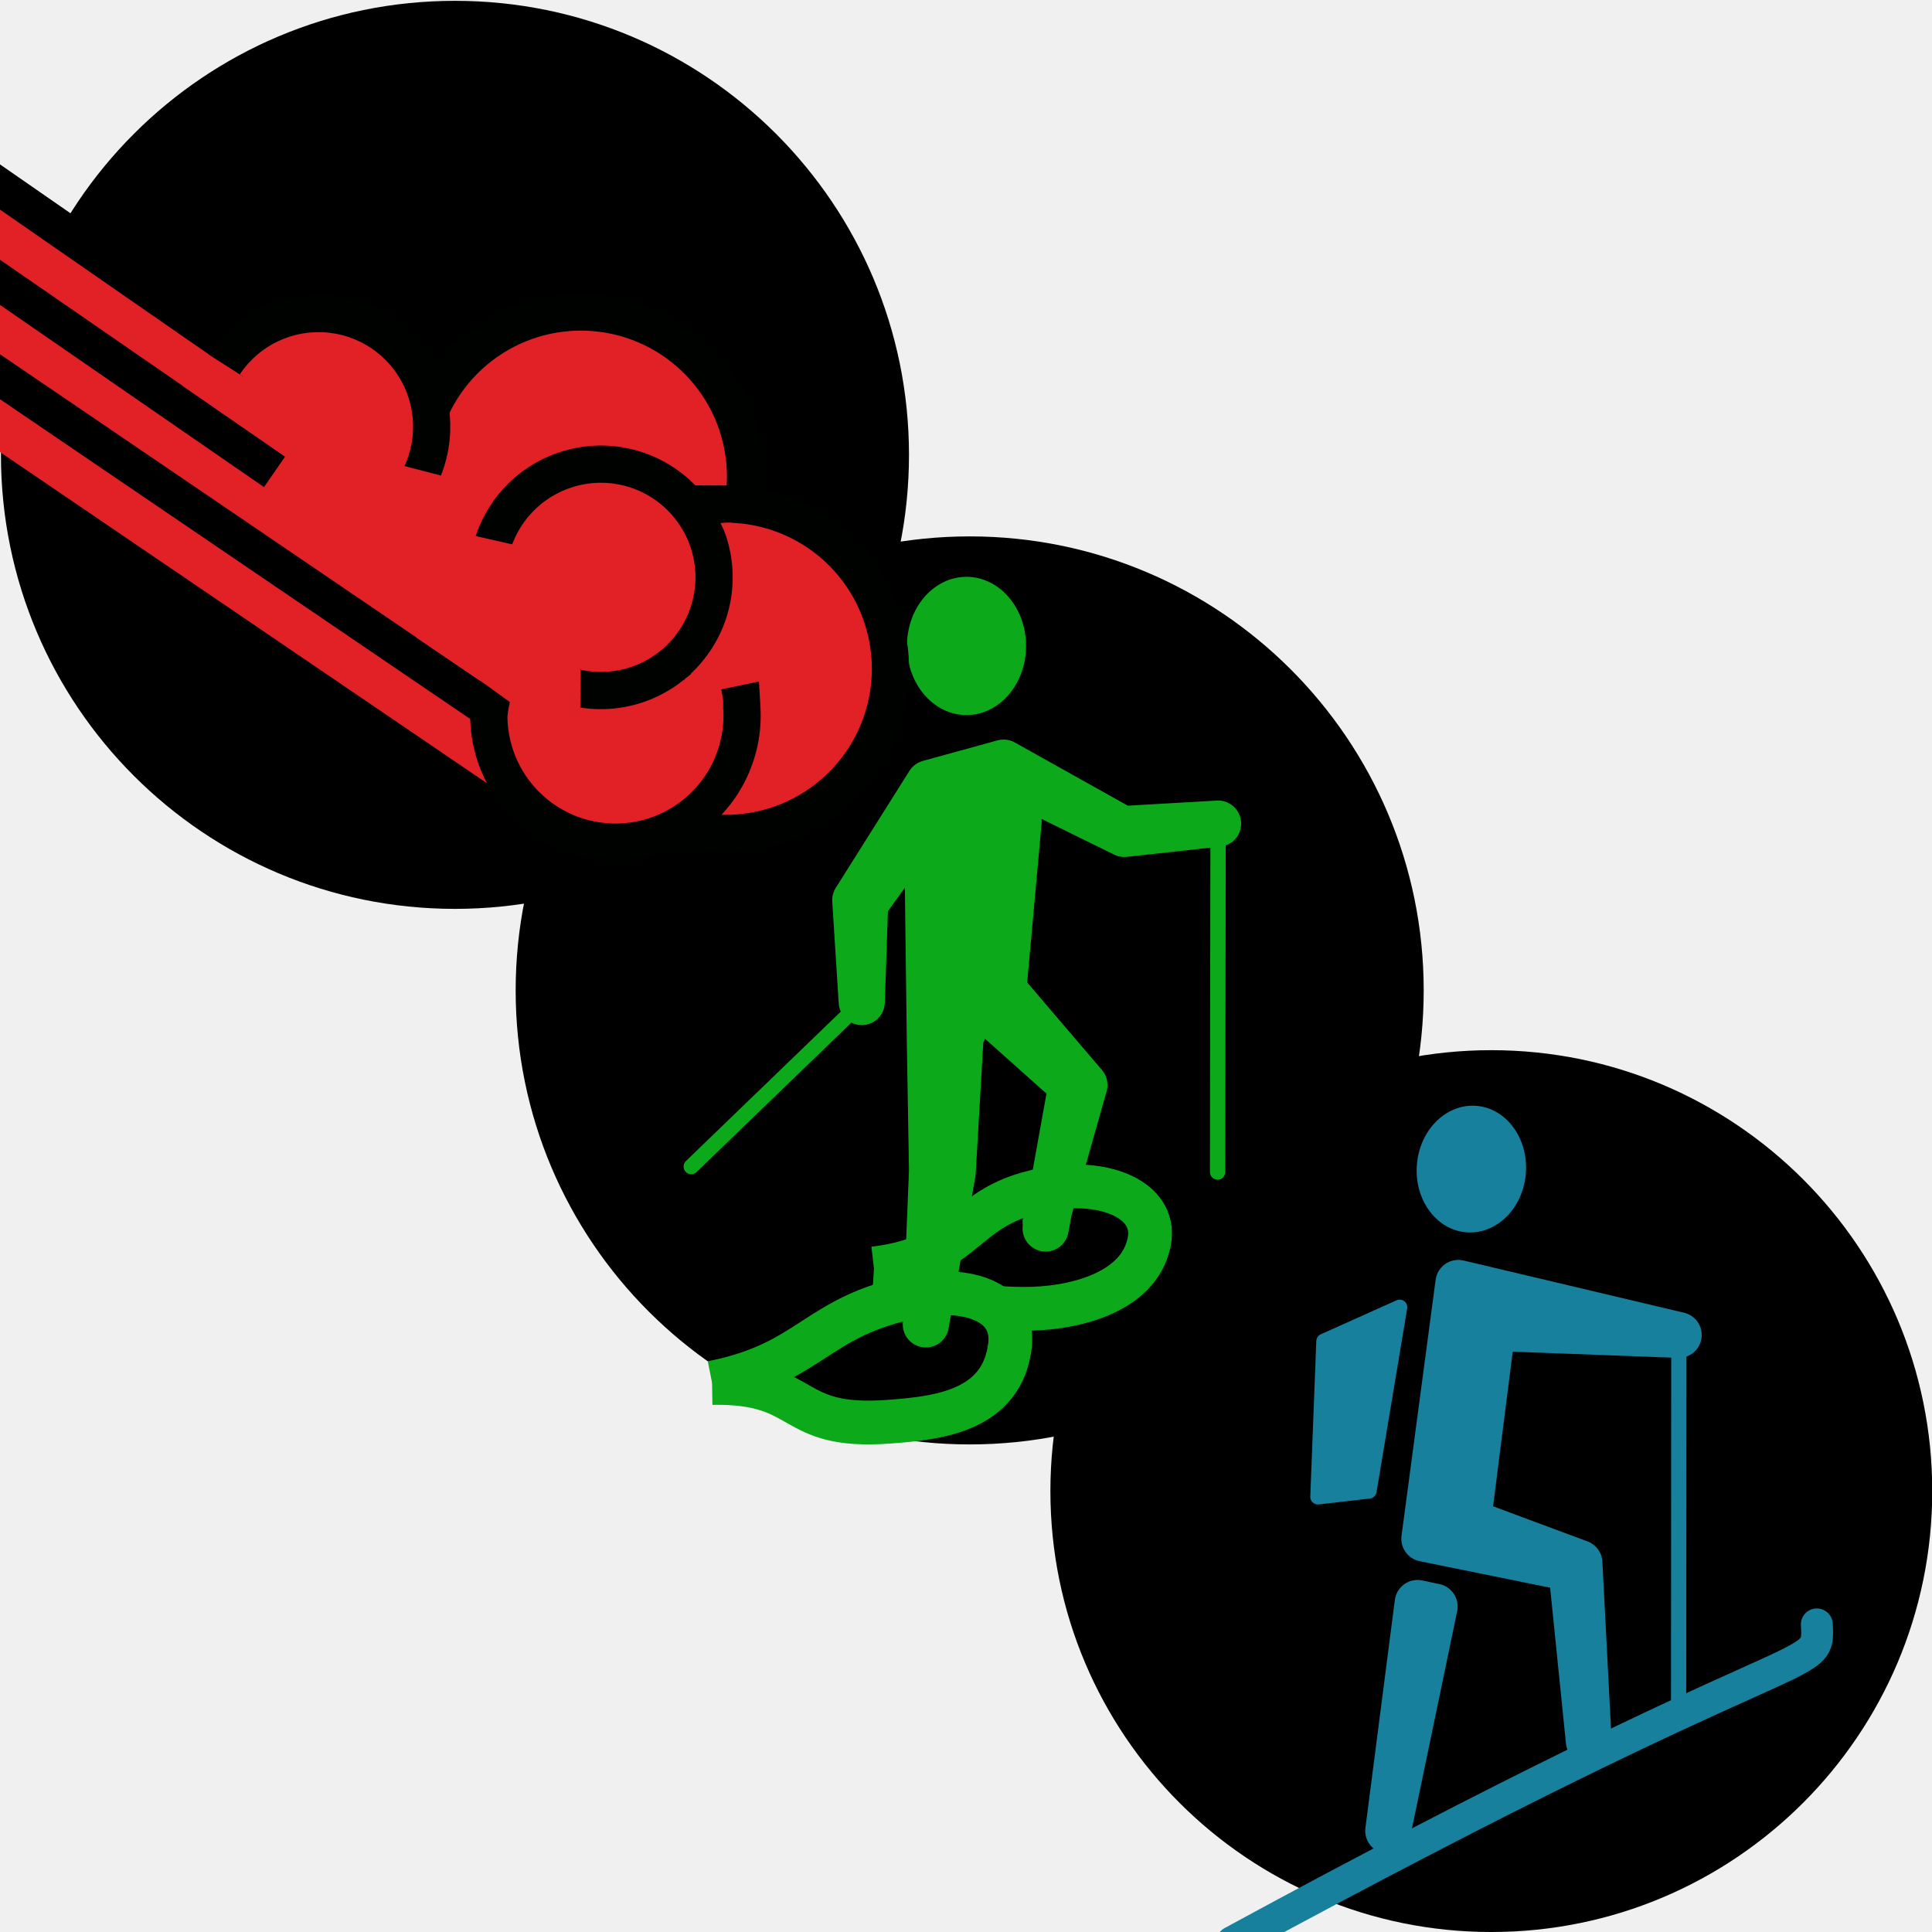
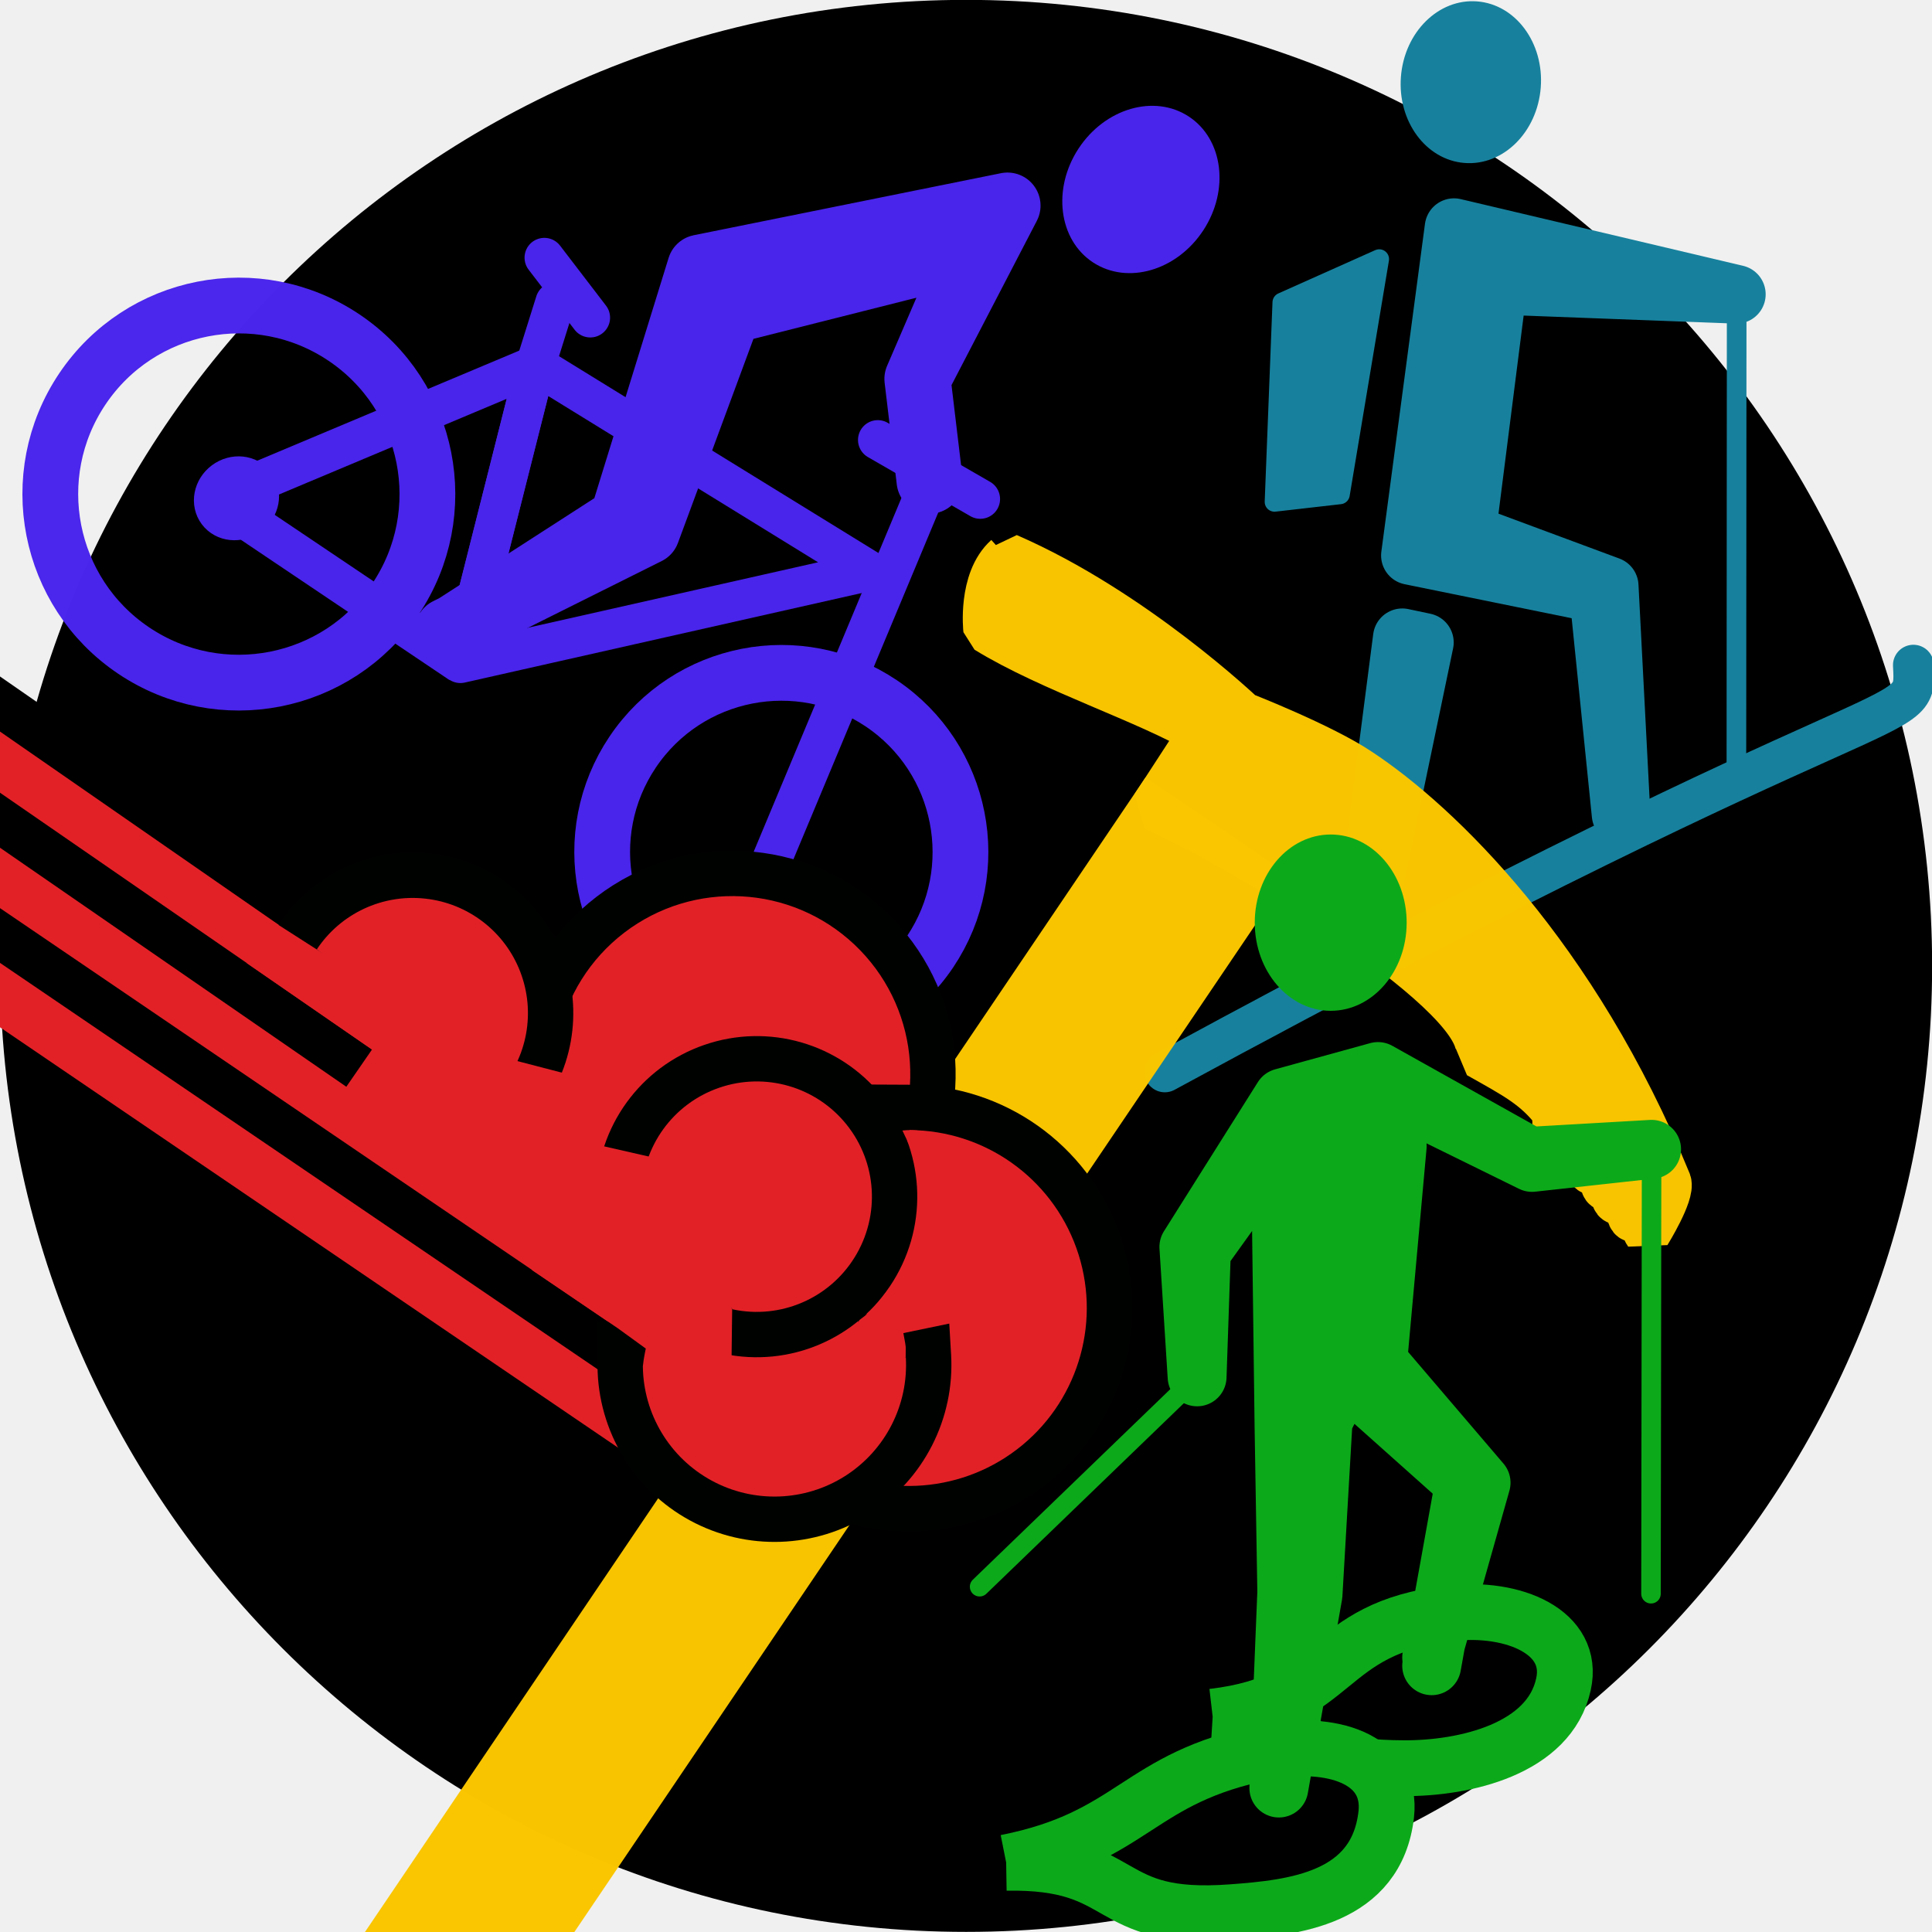
<svg xmlns="http://www.w3.org/2000/svg" width="30" height="30" viewBox="0 0 7.937 7.938" version="1.1" id="svg909">
  <defs id="defs903">
    <path id="path4636-3-3-2" d="m 13.003,293.859 a 2.876,2.876 0 0 1 -2.876,2.876 2.876,2.876 0 0 1 -2.876,-2.876 2.876,2.876 0 0 1 2.876,-2.876 2.876,2.876 0 0 1 2.876,2.876 z" style="opacity:1;fill:#000000;fill-opacity:1;fill-rule:nonzero;stroke:none;stroke-width:0.176;stroke-linecap:round;stroke-linejoin:bevel;stroke-miterlimit:4;stroke-dasharray:none;stroke-opacity:1;paint-order:normal" />
  </defs>
  <g id="layer1" transform="translate(0,-289.0625)">
-     <g id="g4529" transform="translate(-2.139601,1.199581)">
-       <g id="g4538" transform="matrix(0.4564348,0,0,0.4564348,3.508584,160.8455)">
-         <path id="path13057-3" d="m 10.424,287.735 a 3.969,3.969 0 0 0 -3.969,3.969 3.969,3.969 0 0 0 3.969,3.969 3.969,3.969 0 0 0 3.969,-3.969 3.969,3.969 0 0 0 -3.969,-3.969 z" style="opacity:1;fill:#000000;fill-opacity:1;fill-rule:nonzero;stroke:none;stroke-width:0.243;stroke-linecap:round;stroke-linejoin:bevel;stroke-miterlimit:4;stroke-dasharray:none;stroke-opacity:1;paint-order:normal" />
-         <path style="opacity:1;fill:none;fill-opacity:1;fill-rule:nonzero;stroke:#17819d;stroke-width:0.287;stroke-linecap:round;stroke-linejoin:round;stroke-miterlimit:4;stroke-dasharray:none;stroke-opacity:1" d="m 8.091,295.764 c 5.263,-2.86 5.288,-2.38 5.263,-2.86" id="path4590-5" />
-         <path style="opacity:1;fill:#17819d;fill-opacity:1;fill-rule:nonzero;stroke:#17819d;stroke-width:0.412;stroke-linecap:round;stroke-linejoin:round;stroke-miterlimit:4;stroke-dasharray:none;stroke-opacity:1" d="m 9.76,292.71 0.155,0.033 -0.42,2.019 z" id="path4622-3" />
-         <path style="opacity:1;fill:#17819d;fill-opacity:1;fill-rule:nonzero;stroke:#17819d;stroke-width:0.412;stroke-linecap:round;stroke-linejoin:round;stroke-miterlimit:4;stroke-dasharray:none;stroke-opacity:1" d="m 11.143,292.402 -1.323,-0.269 0.307,-2.304 1.985,0.47 -1.676,-0.063 -0.221,1.741 1.003,0.373 0.083,1.607 z" id="path4624-5" />
-         <ellipse transform="rotate(4.444495)" style="opacity:1;fill:#17819d;fill-opacity:1;fill-rule:nonzero;stroke:#17819d;stroke-width:0;stroke-linecap:round;stroke-linejoin:round;stroke-miterlimit:4;stroke-dasharray:none;stroke-opacity:1" id="path4626-6" cx="32.594" cy="287.143" rx="0.492" ry="0.571" />
-         <path style="opacity:1;fill:#17819d;fill-opacity:1;fill-rule:nonzero;stroke:#17819d;stroke-width:0.137;stroke-linecap:round;stroke-linejoin:round;stroke-miterlimit:4;stroke-dasharray:none;stroke-opacity:1" d="m 9.599,290.049 -0.276,1.654 -0.46,0.053 0.054,-1.401 z" id="path4628-2" />
-         <path style="opacity:1;fill:#17819d;fill-opacity:1;fill-rule:nonzero;stroke:#17819d;stroke-width:0.137;stroke-linecap:round;stroke-linejoin:round;stroke-miterlimit:4;stroke-dasharray:none;stroke-opacity:1" d="m 12.112,290.299 -0.002,3.296" id="path4632-9" />
+     <path id="path13057" d="M 3.969,289.062 A 3.969,3.969 0 0 0 0,293.031 3.969,3.969 0 0 0 3.969,297 3.969,3.969 0 0 0 7.938,293.031 3.969,3.969 0 0 0 3.969,289.062 Z" style="opacity:1;fill:#000000;fill-opacity:1;fill-rule:nonzero;stroke:none;stroke-width:0.243;stroke-linecap:round;stroke-linejoin:bevel;stroke-miterlimit:4;stroke-dasharray:none;stroke-opacity:1;paint-order:normal" />
+     <g id="g4529" transform="matrix(1.280458,0,0,1.280458,-4.436497,-85.34673)">
+       <g id="g859">
+         <path style="opacity:1;fill:none;fill-opacity:1;fill-rule:nonzero;stroke:#17819d;stroke-width:0.131;stroke-linecap:round;stroke-linejoin:round;stroke-miterlimit:4;stroke-dasharray:none;stroke-opacity:1" d="m 7.202,295.842 c 2.402,-1.305 2.414,-1.086 2.402,-1.305" id="path4590-5" />
+         <path style="opacity:1;fill:#17819d;fill-opacity:1;fill-rule:nonzero;stroke:#17819d;stroke-width:0.188;stroke-linecap:round;stroke-linejoin:round;stroke-miterlimit:4;stroke-dasharray:none;stroke-opacity:1" d="m 7.964,294.449 0.071,0.015 -0.192,0.921 z" id="path4622-3" />
+         <path style="opacity:1;fill:#17819d;fill-opacity:1;fill-rule:nonzero;stroke:#17819d;stroke-width:0.188;stroke-linecap:round;stroke-linejoin:round;stroke-miterlimit:4;stroke-dasharray:none;stroke-opacity:1" d="m 8.594,294.308 -0.604,-0.123 0.14,-1.052 0.906,0.214 -0.765,-0.029 -0.101,0.795 0.458,0.17 0.038,0.733 z" id="path4624-5" />
+         <ellipse transform="rotate(4.444494)" style="opacity:1;fill:#17819d;fill-opacity:1;fill-rule:nonzero;stroke:#17819d;stroke-width:0;stroke-linecap:round;stroke-linejoin:round;stroke-miterlimit:4;stroke-dasharray:none;stroke-opacity:1" id="path4626-6" cx="30.839" cy="291.152" rx="0.225" ry="0.26" />
+         <path style="opacity:1;fill:#17819d;fill-opacity:1;fill-rule:nonzero;stroke:#17819d;stroke-width:0.063;stroke-linecap:round;stroke-linejoin:round;stroke-miterlimit:4;stroke-dasharray:none;stroke-opacity:1" d="m 7.89,293.234 -0.126,0.755 -0.21,0.024 0.025,-0.64 z" id="path4628-2" />
+         <path style="opacity:1;fill:#17819d;fill-opacity:1;fill-rule:nonzero;stroke:#17819d;stroke-width:0.063;stroke-linecap:round;stroke-linejoin:round;stroke-miterlimit:4;stroke-dasharray:none;stroke-opacity:1" d="m 9.037,293.348 -9.129e-4,1.504" id="path4632-9" />
      </g>
    </g>
-     <g id="g4487" transform="matrix(0.4699971,0,0,0.4699971,1.408522,154.0291)">
-       <path style="opacity:1;fill:#000000;fill-opacity:1;fill-rule:nonzero;stroke:none;stroke-width:0.243;stroke-linecap:round;stroke-linejoin:bevel;stroke-miterlimit:4;stroke-dasharray:none;stroke-opacity:1;paint-order:normal" d="m 5.479,291.996 a 3.969,3.969 0 0 0 -3.969,3.969 3.969,3.969 0 0 0 3.969,3.969 3.969,3.969 0 0 0 3.969,-3.969 3.969,3.969 0 0 0 -3.969,-3.969 z" id="path13057-1" />
-       <g style="stroke:#50e45a;stroke-opacity:1" transform="matrix(2.090563,0,0,2.090563,0.05954268,-313.7508)" id="g934">
-         <path id="path1240-8-9-93-2-2-9-1-4-3-6" d="m 2.192,292.814 c 0.405,0.025 0.202,0.167 0.627,0.169 0.2,0.001 0.477,-0.063 0.523,-0.275 0.038,-0.171 -0.163,-0.257 -0.372,-0.233 -0.425,0.05 -0.356,0.29 -0.778,0.339" style="fill:#000000;fill-opacity:1;stroke:#0caa1a;stroke-width:0.183;stroke-linecap:butt;stroke-linejoin:miter;stroke-miterlimit:4;stroke-dasharray:none;stroke-opacity:1" />
-         <ellipse ry="0.289" rx="0.249" cy="290.211" cx="2.579" id="path4626-1" style="opacity:1;fill:#0caa1a;fill-opacity:1;fill-rule:nonzero;stroke:#0caa1a;stroke-width:0;stroke-linecap:round;stroke-linejoin:round;stroke-miterlimit:4;stroke-dasharray:none;stroke-opacity:1" />
-         <path id="path4632-2" d="m 3.631,290.954 -0.002,1.457" style="opacity:1;fill:#ffffff;fill-opacity:1;fill-rule:nonzero;stroke:#0caa1a;stroke-width:0.064;stroke-linecap:round;stroke-linejoin:round;stroke-miterlimit:4;stroke-dasharray:none;stroke-opacity:1" />
-         <path style="fill:#000000;fill-opacity:1;stroke:#0caa1a;stroke-width:0.183;stroke-linecap:butt;stroke-linejoin:miter;stroke-miterlimit:4;stroke-dasharray:none;stroke-opacity:1" d="m 1.515,293.293 c 0.41,-0.007 0.311,0.194 0.74,0.162 0.202,-0.015 0.474,-0.043 0.506,-0.32 0.021,-0.186 -0.185,-0.246 -0.394,-0.205 -0.424,0.084 -0.43,0.278 -0.852,0.362" id="path1240-8-9-93-2-2-9-1-4-3" />
-         <path id="path4624-0" d="m 2.91,292.647 0.108,-0.6 -0.391,-0.349 -0.073,0.146 -0.033,0.57 -0.112,0.634 0.026,-0.643 -0.009,-0.541 -0.012,-0.937 -0.259,0.361 -0.014,0.412 -0.027,-0.426 0.308,-0.489 0.312,-0.086 0.497,0.278 0.4,-0.023 -0.392,0.043 -0.48,-0.236 0.038,0.183 -0.064,0.706 0.339,0.397 -0.162,0.573" style="opacity:1;fill:#0caa1a;fill-opacity:1;fill-rule:nonzero;stroke:#0caa1a;stroke-width:0.193;stroke-linecap:round;stroke-linejoin:round;stroke-miterlimit:4;stroke-dasharray:none;stroke-opacity:1" />
-         <path style="opacity:1;fill:#ffffff;fill-opacity:0;fill-rule:nonzero;stroke:#0caa1a;stroke-width:0.064;stroke-linecap:round;stroke-linejoin:round;stroke-miterlimit:4;stroke-dasharray:none;stroke-opacity:1" d="m 2.141,291.7 -0.713,0.688" id="path4632-1-9" />
+     <g id="g2679" clip-path="none" transform="matrix(0.890928,0.6019262,-0.6019262,0.890928,175.0481,32.78919)" style="fill:#fac600;fill-opacity:1;stroke:#17819d;stroke-opacity:1">
+       <path style="opacity:0.99;fill:#fac600;fill-opacity:1;fill-rule:nonzero;stroke:#fac600;stroke-width:0.663;stroke-linecap:butt;stroke-linejoin:bevel;stroke-miterlimit:4;stroke-dasharray:none;stroke-opacity:1" d="m 4.153,288.651 -0.002,6.245" id="path4632-1" />
+       <path style="opacity:0.99;fill:#fac600;fill-opacity:1;fill-rule:nonzero;stroke:#fac600;stroke-width:0.181;stroke-linecap:butt;stroke-linejoin:bevel;stroke-miterlimit:4;stroke-dasharray:none;stroke-opacity:1" d="m 2.913,288.251 c -0.032,0.128 0.09,0.271 0.09,0.271 0.286,-0.012 0.663,-0.123 0.904,-0.137 l 0.006,0.341 c 0.389,-0.068 1.483,-0.122 1.556,0.09 0.161,-0.013 0.249,-0.024 0.366,0.016 l 0.047,0.064 c 0,0 0.044,-0.017 0.064,-0.011 0.019,0 0.029,0.033 0.044,0.038 0.014,0.004 0.029,-0.021 0.044,-0.016 0.014,0.013 0.025,0.03 0.039,0.035 0.012,0.004 0.029,-0.02 0.041,-0.016 0.011,0.013 0.027,0.033 0.038,0.037 0.012,0.004 0.019,-0.021 0.031,-0.018 0.013,0.013 0.019,0.033 0.032,0.037 0.014,0.004 0.035,-0.021 0.05,-0.016 0.015,0.013 0.022,0.033 0.038,0.038 0.012,0.004 0.034,-0.023 0.046,-0.019 0.014,0.013 0.021,0.029 0.035,0.034 0,0 -0.007,-0.176 -0.043,-0.203 -0.78,-0.52 -1.494,-0.644 -1.856,-0.64 -0.171,0 -0.49,0.072 -0.49,0.072 0,0 -0.569,-0.096 -1.083,-10e-6 z m 1.313,0.092 c 0.365,0.14 -0.107,0.377 1.1e-6,3e-5 z" id="path4526-2" />
+       <path style="fill:#fac600;fill-opacity:1;stroke:none;stroke-width:0.188px;stroke-linecap:butt;stroke-linejoin:miter;stroke-opacity:1" d="M 4.39,294.894 H 3.911 l 0.233,0.284 z" id="path2776" />
+       <path id="path2778" d="m 4.257,294.743 -0.189,4e-5 0.044,0.959 0.028,0.033 0.026,-0.033 z" style="fill:#fac600;fill-opacity:1;stroke:none;stroke-width:0.188px;stroke-linecap:butt;stroke-linejoin:miter;stroke-opacity:1" />
+     </g>
+     <g style="fill:#17819d;fill-opacity:1;stroke:#17819d;stroke-opacity:1" transform="matrix(3.252984,0.2528448,-0.2528448,3.252984,63.46557,-640.1995)" id="g4640-7" clip-path="none">
+       <g id="g4640-7-3" transform="matrix(1.747018,0.2976498,-0.2976498,1.747018,79.69953,-215.9545)" style="opacity:0.99;fill:#262626;fill-opacity:1;stroke:#343434;stroke-opacity:1">
+         <g id="g936-3" transform="matrix(0.1457181,0.09050679,-0.09050679,0.1457181,31.08844,243.9887)" style="stroke:#4a24ec;stroke-opacity:1">
+           <circle transform="rotate(-12.07427)" r="0.781" cy="284.871" cx="-59.674" id="path850-6" style="opacity:1;fill:none;fill-opacity:1;stroke:#4a24ec;stroke-width:0.231;stroke-linecap:butt;stroke-linejoin:bevel;stroke-miterlimit:4;stroke-dasharray:none;stroke-dashoffset:0;stroke-opacity:1;paint-order:stroke fill markers" />
+           <circle transform="rotate(-12.07427)" style="opacity:1;fill:none;fill-opacity:1;stroke:#4a24ec;stroke-width:0.231;stroke-linecap:butt;stroke-linejoin:bevel;stroke-miterlimit:4;stroke-dasharray:none;stroke-dashoffset:0;stroke-opacity:1;paint-order:stroke fill markers" id="circle852-7" cx="-56.982" cy="284.849" r="0.742" />
+           <path id="path854-5" d="M 3.856,290.511 3.187,288.957" style="fill:none;stroke:#4a24ec;stroke-width:0.164;stroke-linecap:round;stroke-linejoin:miter;stroke-miterlimit:4;stroke-dasharray:none;stroke-opacity:1" />
+           <path id="path858-3" d="m 3.281,289.394 -0.904,1.485 -0.671,-1.083 z" style="fill:none;stroke:#4a24ec;stroke-width:0.164;stroke-linecap:butt;stroke-linejoin:round;stroke-miterlimit:4;stroke-dasharray:none;stroke-opacity:1" />
+           <path style="fill:none;stroke:#4a24ec;stroke-width:0.164;stroke-linecap:butt;stroke-linejoin:bevel;stroke-miterlimit:4;stroke-dasharray:none;stroke-opacity:1" d="m 1.186,291.134 1.191,-0.254 -0.671,-1.083 z" id="path860-5" />
+           <path style="fill:none;stroke:#4a24ec;stroke-width:0.164;stroke-linecap:round;stroke-linejoin:miter;stroke-miterlimit:4;stroke-dasharray:none;stroke-opacity:1" d="m 1.722,289.497 -0.311,-0.036" id="path862-6" />
+           <path style="fill:none;stroke:#4a24ec;stroke-width:0.164;stroke-linecap:round;stroke-linejoin:miter;stroke-miterlimit:4;stroke-dasharray:none;stroke-opacity:1" d="m 3.385,288.858 -0.471,0.135" id="path882-3-2" />
+           <path style="fill:none;stroke:#4a24ec;stroke-width:0.164;stroke-linecap:round;stroke-linejoin:miter;stroke-miterlimit:4;stroke-dasharray:none;stroke-opacity:1" d="M 1.705,289.796 1.575,289.557" id="path882-6-9" />
+           <ellipse style="opacity:1;fill:none;fill-opacity:1;stroke:#4a24ec;stroke-width:0.133;stroke-linecap:round;stroke-linejoin:bevel;stroke-miterlimit:4;stroke-dasharray:none;stroke-dashoffset:0;stroke-opacity:1;paint-order:stroke fill markers" id="path938-1" cx="38.82" cy="288.473" transform="rotate(7.419997)" rx="0.104" ry="0.113" />
+         </g>
+         <path id="path4624-5-2" d="m 5.094,286.571 0.101,-0.108 0.01,-0.187 0.201,-0.096 -0.032,0.135 0.026,0.068 -0.026,-0.068 0.016,-0.099 -0.158,0.085 -0.018,0.166 -0.12,0.103" style="opacity:1;fill:#7b123c;fill-opacity:0;fill-rule:nonzero;stroke:#4a24ec;stroke-width:0.047;stroke-linecap:round;stroke-linejoin:round;stroke-miterlimit:4;stroke-dasharray:none;stroke-opacity:1" />
+         <ellipse ry="0.062" rx="0.053" cy="268.526" cx="99.012" id="path4626-6-7" style="opacity:1;fill:#4a24ec;fill-opacity:1;fill-rule:nonzero;stroke:#ec2924;stroke-width:0;stroke-linecap:round;stroke-linejoin:round;stroke-miterlimit:4;stroke-dasharray:none;stroke-opacity:1" transform="rotate(19.13997)" />
      </g>
    </g>
-     <g id="g4441" transform="matrix(0.4699994,0,0,0.4699994,0.6317753,154.6503)">
-       <path style="opacity:1;fill:#000000;fill-opacity:1;fill-rule:nonzero;stroke:none;stroke-width:0.243;stroke-linecap:round;stroke-linejoin:bevel;stroke-miterlimit:4;stroke-dasharray:none;stroke-opacity:1;paint-order:normal" d="m 2.632,285.991 a 3.969,3.969 0 0 0 -3.969,3.969 3.969,3.969 0 0 0 3.969,3.969 3.969,3.969 0 0 0 3.969,-3.969 3.969,3.969 0 0 0 -3.969,-3.969 z" id="path13057" />
-       <path clip-path="none" style="fill:#e22127;fill-opacity:1;stroke:#e22127;stroke-width:0.5;stroke-linecap:butt;stroke-linejoin:miter;stroke-miterlimit:4;stroke-dasharray:none;stroke-opacity:1" d="m -5.799,286.604 9.201,6.258" id="path868" />
-       <g style="fill:#e22127;fill-opacity:1" transform="matrix(1.108734,0,0,1.108734,-1.768962,-34.89134)" id="g920">
+     <g id="g888" transform="matrix(1.218236,0,0,1.218236,0.101543,-61.05695)">
+       <path clip-path="none" style="fill:#e22127;fill-opacity:1;stroke:#e22127;stroke-width:0.235;stroke-linecap:butt;stroke-linejoin:miter;stroke-miterlimit:4;stroke-dasharray:none;stroke-opacity:1" d="m -2.094,289.354 4.324,2.941" id="path868" />
+       <g style="fill:#e22127;fill-opacity:1" transform="matrix(0.5211043,0,0,0.5211043,-0.199636,138.2514)" id="g920">
        <path id="path953" d="m -0.619,290.187 -0.216,0.605 0.024,0.774 6.23,4.223 0.72,0.174 0.871,-0.358 0.449,-0.811 -0.321,-0.908 -0.788,-0.559 -0.312,-0.963 -0.816,-0.596 -1.073,0.284 -0.378,0.472 -0.557,-0.325 -0.596,0.026 -0.327,-0.049 z" style="fill:#e22127;fill-opacity:1;stroke:none;stroke-width:0.587px;stroke-linecap:butt;stroke-linejoin:miter;stroke-opacity:1" />
        <path style="fill:#e22127;fill-opacity:1;stroke:#000000;stroke-width:0.293;stroke-linecap:butt;stroke-linejoin:miter;stroke-miterlimit:4;stroke-dasharray:none;stroke-opacity:1" d="m -0.836,290.792 3.383,2.335" id="path853" />
        <path style="opacity:1;fill:#e22127;fill-opacity:1;stroke:#000200;stroke-width:0.587;stroke-linecap:square;stroke-linejoin:round;stroke-miterlimit:4;stroke-dasharray:none;stroke-dashoffset:0;stroke-opacity:1;paint-order:stroke fill markers" id="path855-3" d="m 3.947,293.708 a 1.152,1.152 0 0 1 0.316,-1.458 1.152,1.152 0 0 1 1.49,0.078 1.152,1.152 0 0 1 0.163,1.483" />
        <path style="opacity:1;fill:#e22127;fill-opacity:1;stroke:#000200;stroke-width:0.587;stroke-linecap:square;stroke-linejoin:round;stroke-miterlimit:4;stroke-dasharray:none;stroke-dashoffset:0;stroke-opacity:1;paint-order:stroke fill markers" id="path855-3-6" d="m 6.11,293.528 a 1.152,1.152 0 0 1 1.079,0.764 1.152,1.152 0 0 1 -0.35,1.275 1.152,1.152 0 0 1 -1.317,0.106" />
        <path style="fill:#e22127;fill-opacity:1;stroke:#000000;stroke-width:0.293;stroke-linecap:butt;stroke-linejoin:miter;stroke-miterlimit:4;stroke-dasharray:none;stroke-opacity:1" d="m -0.811,291.566 6.019,4.093" id="path853-7" />
        <path style="fill:#e22127;fill-opacity:1;stroke:#000000;stroke-width:0.293;stroke-linecap:butt;stroke-linejoin:miter;stroke-miterlimit:4;stroke-dasharray:none;stroke-opacity:1" d="m -0.619,290.187 3.076,2.133" id="path853-5" />
        <path style="opacity:1;fill:#e22127;fill-opacity:1;stroke:#000200;stroke-width:0.587;stroke-linecap:square;stroke-linejoin:round;stroke-miterlimit:4;stroke-dasharray:none;stroke-dashoffset:0;stroke-opacity:1;paint-order:stroke fill markers" id="path855-3-3-6-7" d="m 3.452,-293.265 a 0.745,0.745 0 0 1 0.137,0.763 0.745,0.745 0 0 1 -0.614,0.472 0.745,0.745 0 0 1 -0.702,-0.328" transform="scale(1,-1)" />
        <path style="opacity:1;fill:#e22127;fill-opacity:1;stroke:#000200;stroke-width:0.587;stroke-linecap:square;stroke-linejoin:round;stroke-miterlimit:4;stroke-dasharray:none;stroke-dashoffset:0;stroke-opacity:1;paint-order:stroke fill markers" id="path855-3-3" d="m 6.085,294.998 a 0.852,0.852 0 0 1 -0.393,0.769 0.852,0.852 0 0 1 -0.863,0.03 0.852,0.852 0 0 1 -0.446,-0.74" />
        <path style="opacity:1;fill:#e22127;fill-opacity:1;stroke:#000200;stroke-width:0.587;stroke-linecap:square;stroke-linejoin:round;stroke-miterlimit:4;stroke-dasharray:none;stroke-dashoffset:0;stroke-opacity:1;paint-order:stroke fill markers" id="path855-3-3-6" d="m 4.963,-294.688 a 0.745,0.745 0 0 1 0.791,0.337 0.745,0.745 0 0 1 -0.052,0.858 0.745,0.745 0 0 1 -0.825,0.239 0.745,0.745 0 0 1 -0.503,-0.697" transform="scale(1,-1)" />
        <path style="fill:#e22127;fill-opacity:1;stroke:none;stroke-width:0.587px;stroke-linecap:butt;stroke-linejoin:miter;stroke-opacity:1" d="m 6.543,294.633 -0.132,0.138 -0.342,0.071 c 0.022,0.114 0.014,0.083 0.015,0.155 L 5.27,295.529 4.383,295.057 c 0.005,-0.053 0.019,-0.115 0.019,-0.115 l -0.182,-0.132 -0.552,-0.374 -0.948,-1.367 -0.9,-0.621 0.115,-0.305 1.166,0.746 0.341,0.159 0.539,0.14 0.005,0.412 0.553,0.126 0.422,0.963 -0.005,0.403 0.732,-0.176 0.097,-0.159 c 0.09,-0.063 0.144,-0.141 0.2,-0.218 l 0.415,-0.089 z" id="path940" />
        <path style="fill:#e22127;fill-opacity:1;stroke:none;stroke-width:0.424px;stroke-linecap:butt;stroke-linejoin:miter;stroke-opacity:1" d="m 6.106,293.622 -0.043,-0.091 c 0.032,-0.004 0.065,-0.004 0.097,-6e-5 z" id="path946" />
      </g>
    </g>
+     <g id="g4487" transform="matrix(0.5994998,0,0,0.5994998,2.199036,117.2278)">
+       <g style="stroke:#50e45a;stroke-opacity:1" transform="matrix(2.090563,0,0,2.090563,0.05954268,-313.7508)" id="g934">
+         <path id="path1240-8-9-93-2-2-9-1-4-3-6" d="m 2.192,292.814 c 0.405,0.025 0.202,0.167 0.627,0.169 0.2,0.001 0.477,-0.063 0.523,-0.275 0.038,-0.171 -0.163,-0.257 -0.372,-0.233 -0.425,0.05 -0.356,0.29 -0.778,0.339" style="fill:#000000;fill-opacity:1;stroke:#0caa1a;stroke-width:0.183;stroke-linecap:butt;stroke-linejoin:miter;stroke-miterlimit:4;stroke-dasharray:none;stroke-opacity:1" />
+         <ellipse ry="0.289" rx="0.249" cy="290.211" cx="2.579" id="path4626-1" style="opacity:1;fill:#0caa1a;fill-opacity:1;fill-rule:nonzero;stroke:#0caa1a;stroke-width:0;stroke-linecap:round;stroke-linejoin:round;stroke-miterlimit:4;stroke-dasharray:none;stroke-opacity:1" />
+         <path id="path4632-2" d="m 3.631,290.954 -0.002,1.457" style="opacity:1;fill:#ffffff;fill-opacity:1;fill-rule:nonzero;stroke:#0caa1a;stroke-width:0.064;stroke-linecap:round;stroke-linejoin:round;stroke-miterlimit:4;stroke-dasharray:none;stroke-opacity:1" />
+         <path style="fill:#000000;fill-opacity:1;stroke:#0caa1a;stroke-width:0.183;stroke-linecap:butt;stroke-linejoin:miter;stroke-miterlimit:4;stroke-dasharray:none;stroke-opacity:1" d="m 1.515,293.293 c 0.41,-0.007 0.311,0.194 0.74,0.162 0.202,-0.015 0.474,-0.043 0.506,-0.32 0.021,-0.186 -0.185,-0.246 -0.394,-0.205 -0.424,0.084 -0.43,0.278 -0.852,0.362" id="path1240-8-9-93-2-2-9-1-4-3" />
+         <path id="path4624-0" d="m 2.91,292.647 0.108,-0.6 -0.391,-0.349 -0.073,0.146 -0.033,0.57 -0.112,0.634 0.026,-0.643 -0.009,-0.541 -0.012,-0.937 -0.259,0.361 -0.014,0.412 -0.027,-0.426 0.308,-0.489 0.312,-0.086 0.497,0.278 0.4,-0.023 -0.392,0.043 -0.48,-0.236 0.038,0.183 -0.064,0.706 0.339,0.397 -0.162,0.573" style="opacity:1;fill:#0caa1a;fill-opacity:1;fill-rule:nonzero;stroke:#0caa1a;stroke-width:0.193;stroke-linecap:round;stroke-linejoin:round;stroke-miterlimit:4;stroke-dasharray:none;stroke-opacity:1" />
+         <path style="opacity:1;fill:#ffffff;fill-opacity:0;fill-rule:nonzero;stroke:#0caa1a;stroke-width:0.064;stroke-linecap:round;stroke-linejoin:round;stroke-miterlimit:4;stroke-dasharray:none;stroke-opacity:1" d="m 2.141,291.7 -0.713,0.688" id="path4632-1-9" />
+       </g>
+     </g>
  </g>
</svg>
